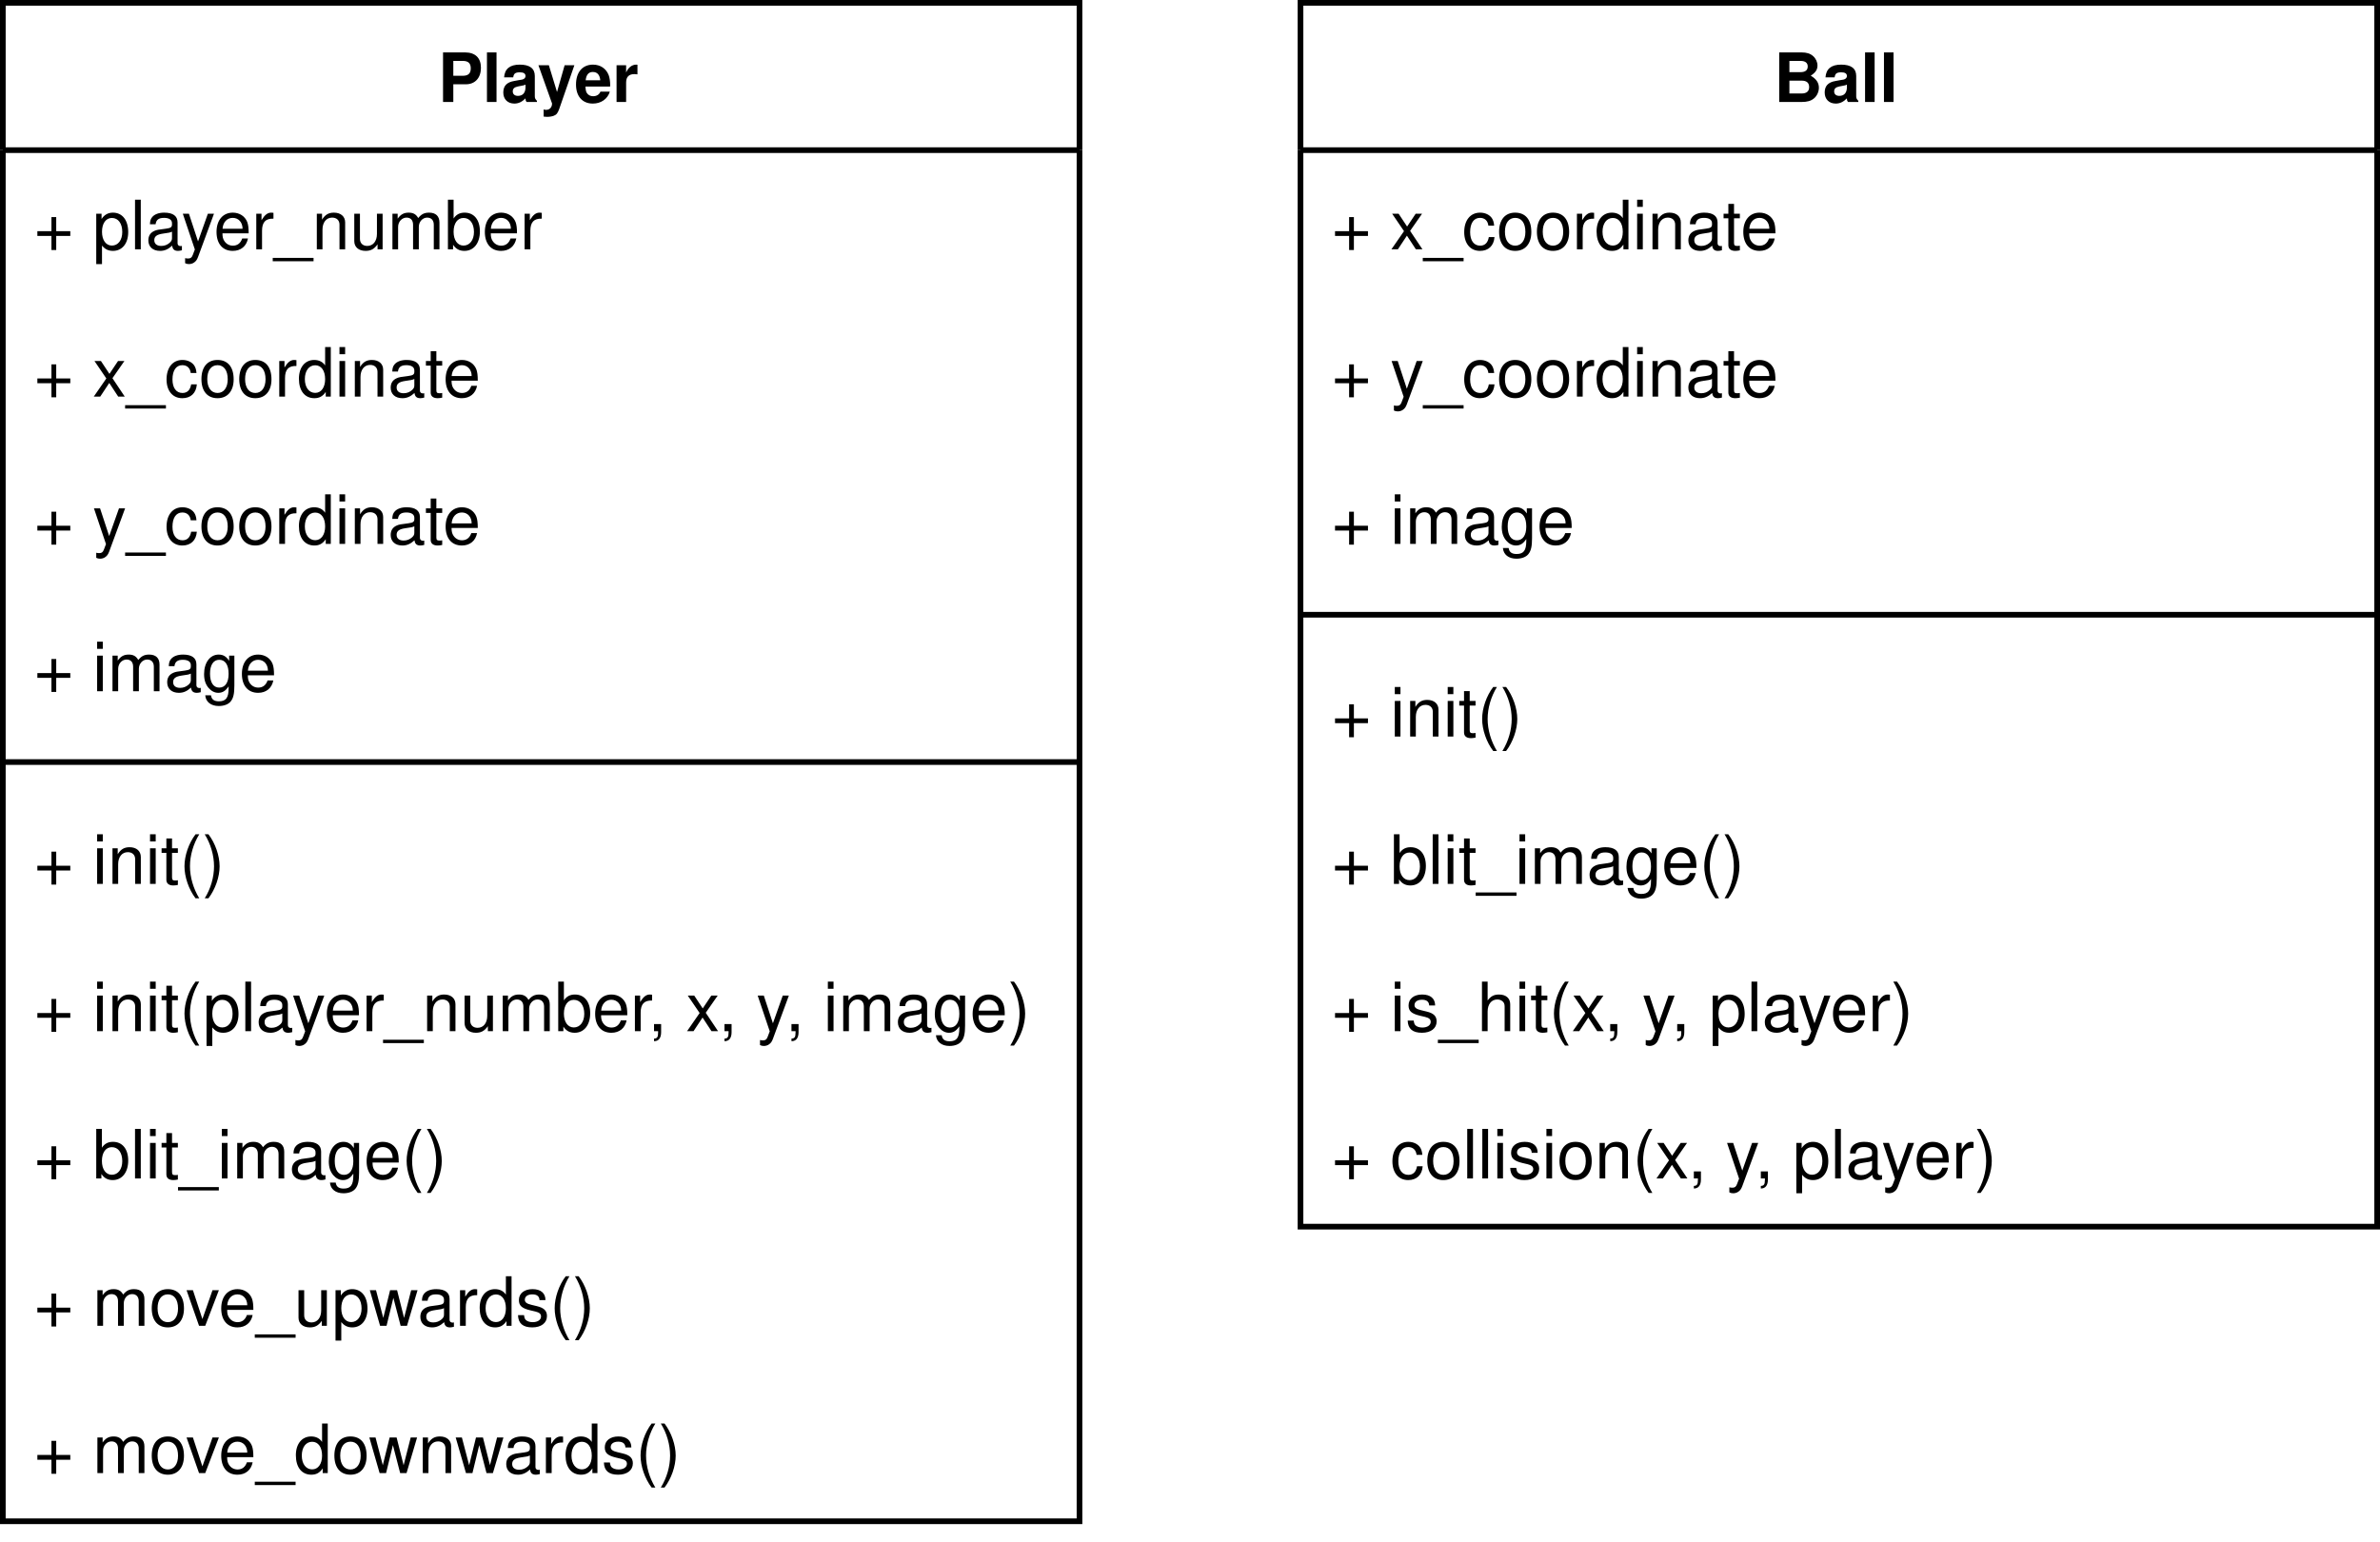
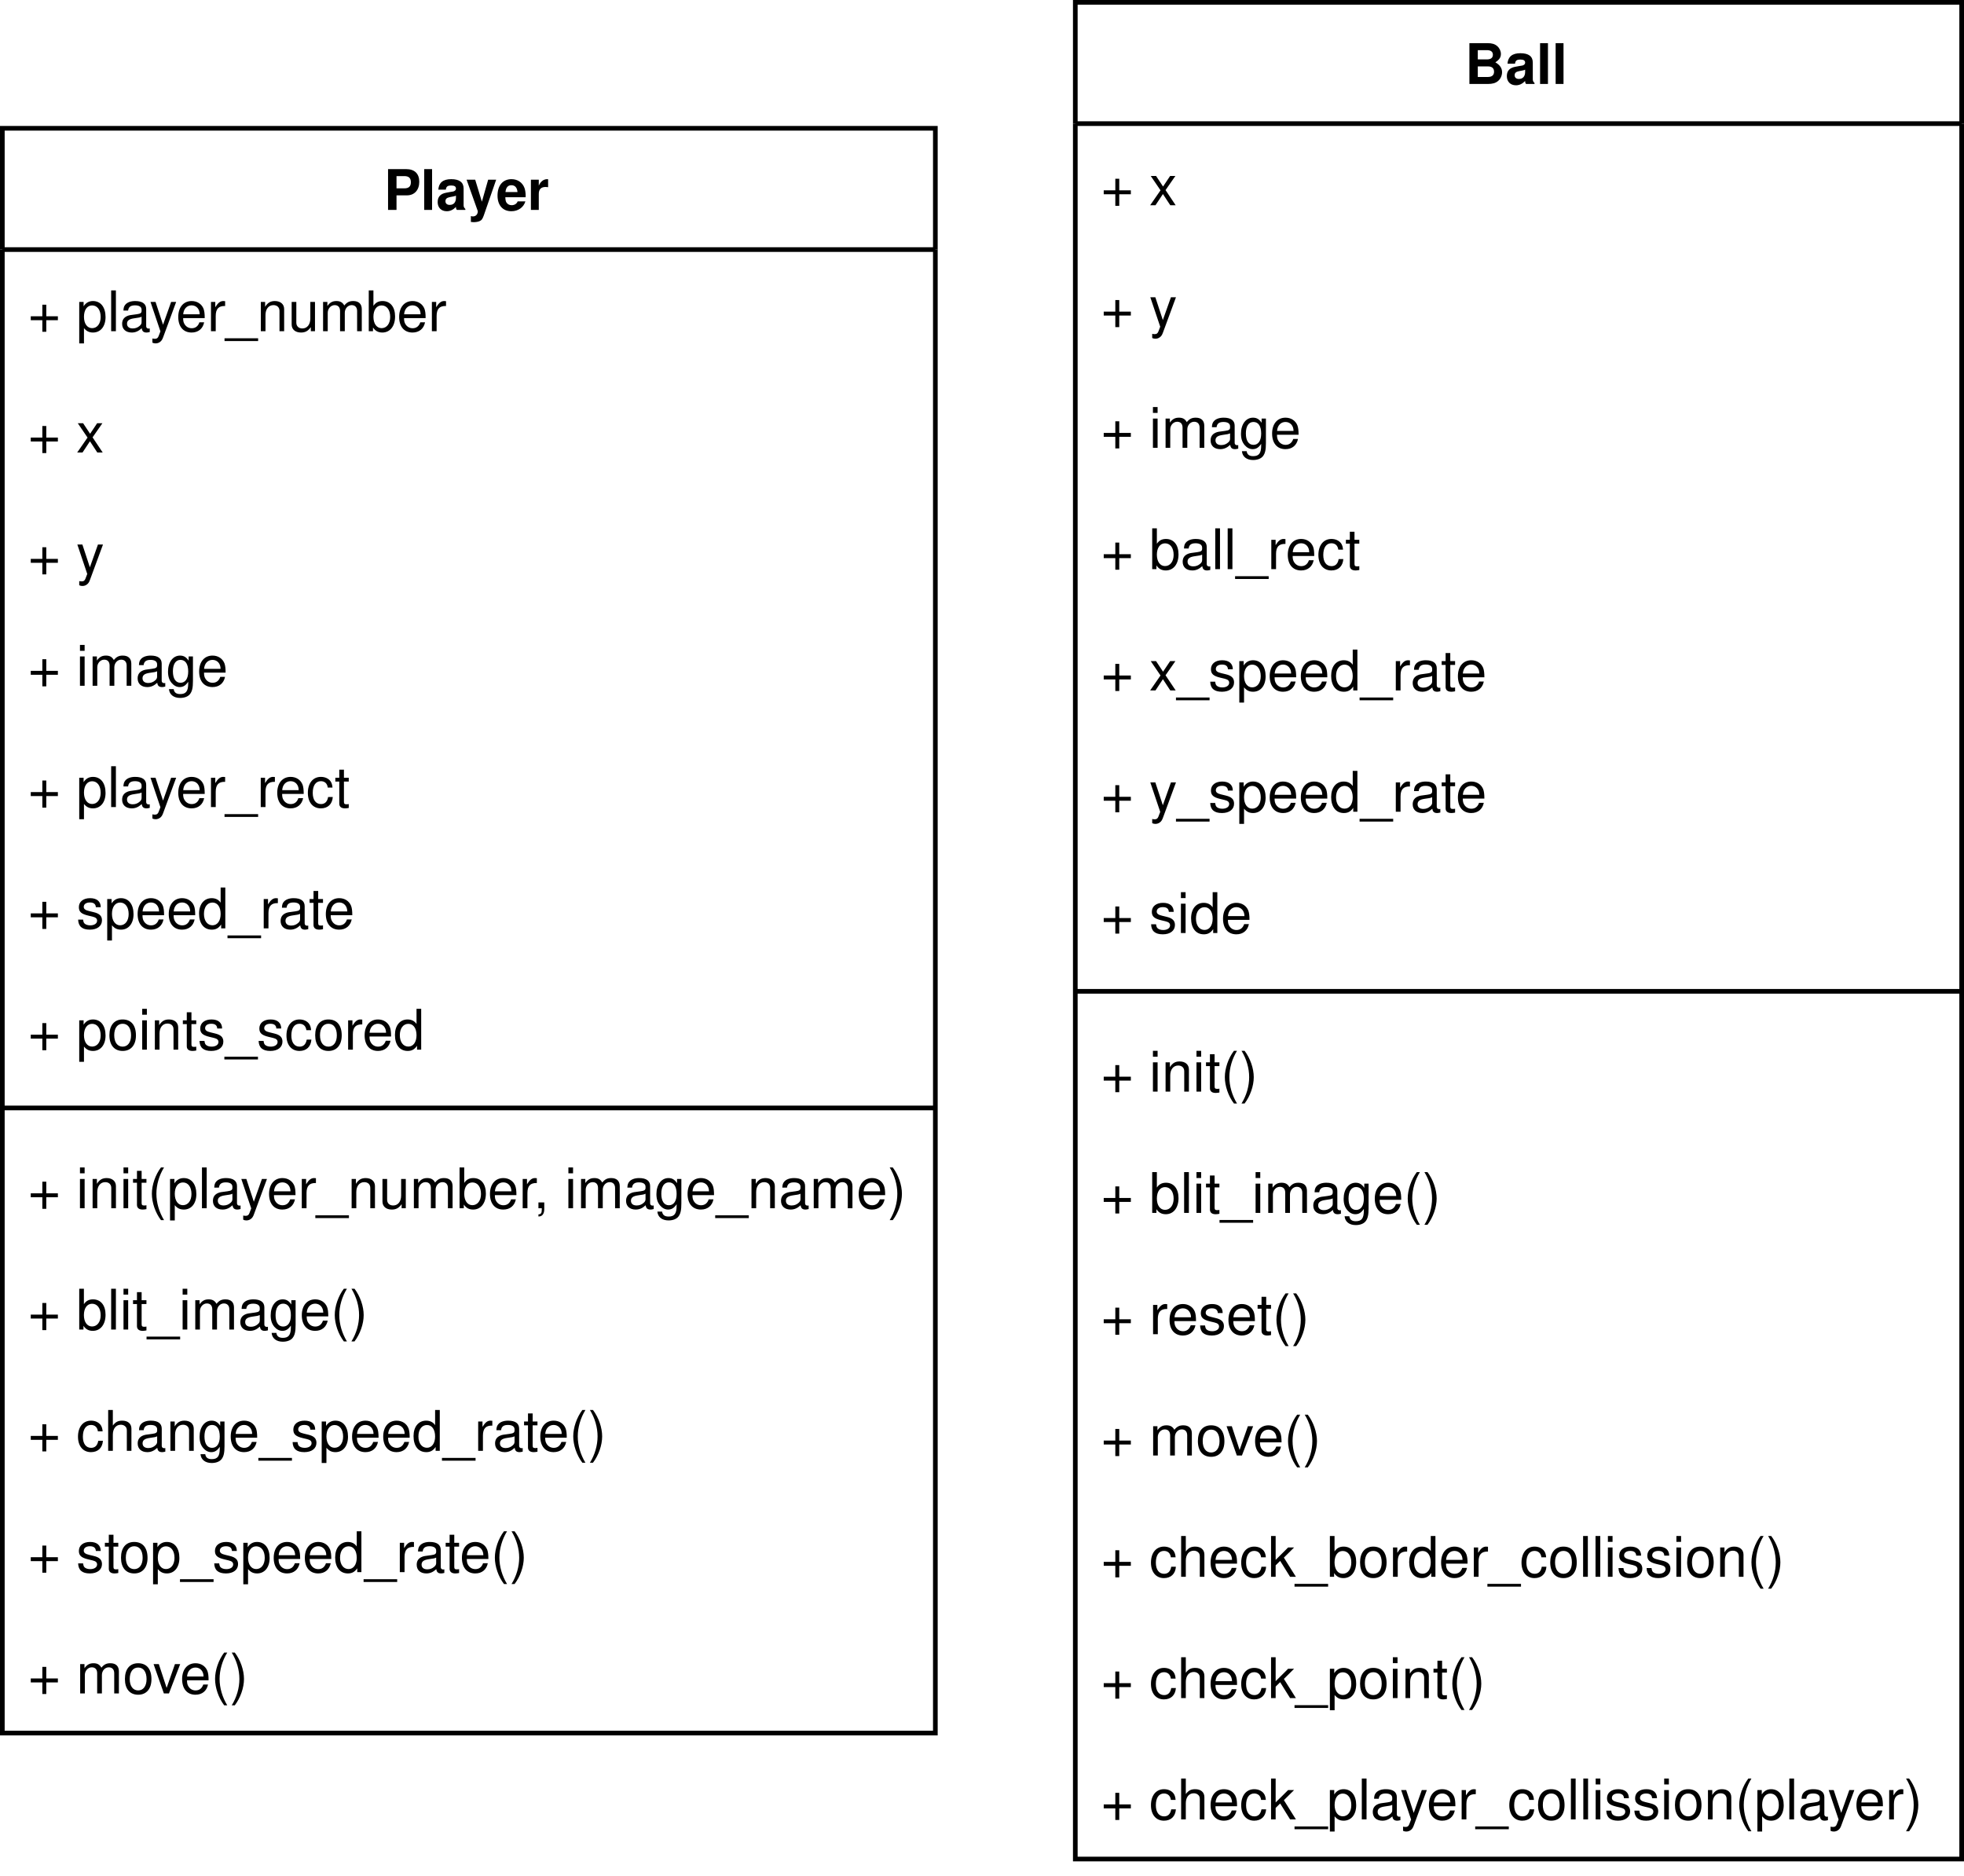
- <svg xmlns="http://www.w3.org/2000/svg" style="background-color: rgb(255, 255, 255);" version="1.1" width="420px" height="272px" viewBox="-0.5 -0.5 420 272" content="&lt;mxfile host=&quot;app.diagrams.net&quot; modified=&quot;2023-02-06T03:50:34.246Z&quot; agent=&quot;5.0 (Windows)&quot; etag=&quot;CoBgxLt1vjfIPZ8_7eW_&quot; version=&quot;20.8.13&quot; type=&quot;google&quot;&gt;&lt;diagram name=&quot;Página-1&quot; id=&quot;Z1c-zAlLMBDKLEfC-Y1a&quot;&gt;7Zpdb9owFIZ/DdJ20QknQOGyhG6t2q7V2LSPG2QSQ6w6duaYQfrrd5I4hBDS0ZYsN5ZQiY+PjX2eY2O/pWM7weaTxKF/JzzCOlbX23TsSceyRt0e/E0McWboWf3MsJTUy0yoMEzpE9HGrrauqEeikqMSgikalo2u4Jy4qmTDUop12W0hWPlTQ7wkFcPUxaxq/U495WfWoXVe2K8IXfr5J6PBKKsJcO6sZxL52BPrHZN92bEdKYTKnoKNQ1gSuzwuWbuPNbXbgUnC1TEN1t+uL9yb+/vrG/L56sfPX79vpvJM9/IHs5We8APDMZF6yCrO4xCtacAwh9J4Ibia6hoEZczoksOzCwOBlvb4D5GKQggvdIUSIVhdnzLvFsdilQw3Uth9zEtjX0j6BN1ipvuEaql0NliDksc0aQnmLlglicDnIY8B2jPd4U3J8RZHShtcwRgOIzrfTiPAckn5WCglAu2kgwPTIZvaqKMtS1gDRAREyRhctgsga6HTH+XZsC6SCeU+/k4iWYOhTmKdwMtt1wVjeNCYX4DcqiDvWONkTin4GV8F8wP8IQIq5SLFI3EEEwB6wkWWEJSxPVOeE4wsVG1GRCF2KV/epj6TXmH5ouOQmAS0XbB04fjU8whPaAqFFc7QJZxCQblK49QfwwvC6XQ/9Dt9GLgDZVSU4ZW4S+UIDnPBNKVIIC/WJMmN45DXL6VqHsQ5z2O5N4S9X4N9M3OFkB7lWBFD/cTU+1bL1Ac11GNDvTnq58OWqZ/XUKdBctoxuE+LG+Vn3NZ42wd470FmNIWXQc5PsuhVhANgxUiB9GtCfHKGKtjtKnb7AGKG54Q9iIgqKpL+Zea7h/5fdMvpS7lPJG2Uun3kSa6pc1yvbpFzqt69N6v85Lzb3tVHzwHfO7076Q0kfYuzt3TvN2lx8rQYtL35D2vSYs6omqXUzW5weuyjo+/xDWHPBbIK9wBCPFuFayy9yJA//UUetX2TR1XRboe8J9bcsG+Ifa/t+zyqqneAiVVIG7n2dXKtjfQp68V6LWoMed1B3yh3b1vq1vNrvfVtvk6xNdpdk9xbl2xRnWZr1LtGgLeu1qJDcq2R794s3z2P/WjVtin9DtVd3I2A1xBx1PbWbtUd5YxW0yj41qXbfEevrvVo5sNqL0u1mZZrEuH0idC6WGsd+lddkgjJBZdG8A1qcuE/5UKDCi4Ui9/1pXU7P460L/8C&lt;/diagram&gt;&lt;/mxfile&gt;">
+ <svg xmlns="http://www.w3.org/2000/svg" style="background-color: rgb(255, 255, 255);" version="1.1" width="421px" height="402px" viewBox="-0.5 -0.5 421 402" content="&lt;mxfile host=&quot;app.diagrams.net&quot; modified=&quot;2023-02-08T21:05:04.305Z&quot; agent=&quot;5.0 (Windows)&quot; etag=&quot;PAkDvcrHCuRxo1JBT3kl&quot; version=&quot;20.8.18&quot; type=&quot;google&quot;&gt;&lt;diagram name=&quot;Página-1&quot; id=&quot;Z1c-zAlLMBDKLEfC-Y1a&quot;&gt;7Ztfj5s4EMA/TaTeQ0+Ak2zyuGF7bbW711Vzp7v2JXLACdYaO2ecJumnrwGzhIC7XIXhIZYiJQyG2PObMfMnGQE/Pr7ncBc9shCRkeeExxG4G3meCyZj+ZZKTrlk6oFcsOU4VINKwRJ/R0roKOkehyipDBSMEYF3VWHAKEWBqMgg5+xQHbZhpPqtO7hFNcEygKQu/QeHIsqlM++mlH9AeBsV3+xO5/mZGBaD1UqSCIbscCYC70bA54yJ/FN89BFJlVfoJb/uD83Zl4lxREWbCw5/f7wN7j99+niP/vzw75ev/90v+Vt1l2+Q7NWCnwg8Ia6mLE6FHpIDjgmk8mixYVQs1RlXHkOCt1R+DuRE5JVg8Q1xgaUKb9UJwXZSGkSYhA/wxPbpdBMBg+fiaBExjr/L20Ki7ilPc6GswZtWRizTK6XYkVKOEjnmqdCBeyF6hMfKwAeYCCUIGCFwl+D1yzJiyLeYLpgQLFaD6iou9CVXiI5nIqXy94jFSPCTHPLiAQq/sn+3MIdDaU2eo2TRmSWBsfIcqCx4+3LvErL8oDj/D+ZejfnIW6TrzMiv6D5eNxiAXK/IwHD2jHxGmCR9R1luEZiQC1FhFARthNYkkh0MMN0+ZGPuxqXks9JDKmLy2g3JPCfCYYhoipMJKGDOLgW1Y5iKTE+ThXxJdfrO75PRRE7cl8dueSxf6XAufEblWiDOyCJpGAeUGkcD8586zuuGoMBLK27FvRjXOfaJBvvRou4Y9cQbGPVUg/pkUXeM+mbWErWpzfxGgxrHaWBjcXeL23V6dG0B/VtO+efN7XRDHoNFvHcn2l1cPbx5GgNfN/UazbaGoKfutfVyU9SBhnqyQyhccSiu3dUNQC8y18Ggj3WunilvlQSMo9By75r7rGWCZix6a3L2C8gEZ/ByyEVdwv0lwrFkRVCJ9K+U+N1bt4Yd1LGDBsQErhF5YgkWmKX35/nYC/Sv0a2aL6YR4thodua0TM9mhqDPdXEcxeLNRWbuF/HdisIY/XblW4ABY3B73PobpzzTWMOaYLHK0L+x2DvHPh565y+K3jXuQQSpdPcy3LP4DRToeqzQNQZ8urJNImFY9iaDPm8+dMnOrXdicvixVPHVE+/e24HbY07fPOV6H0ZiIjXStvN27ujtO29gWu28zUENuDtvarzNTcX4ri6jty2Y19zba01f325rpG3OvXWVWtuE6Rx2Q8OtZ9i60M22YYwAb2i7GQPeGKrr2m5r+QS3TZhfDNG9nzJ3nXpVpl/ouqrMcWX7MAa5g3pZpl/uutrsyXI3yX3SYwjXyF1bjktwaIF3D3w2eBjX9Fi/wGxbb52nak7LaM5YXq57sGfNN1t76564O3R27ulKMbbDZhT8eOgtvtjRa+A5SpB1diOVuB6T9Wbmup/P2d6KIeTzoVN1bTstiFDwvFozHiK+SlsROElktHT1VmAgngcNf3Xq2Qp0m31uBZkSLXkD5MeDp+66LV+Rz39Qd+b/ucTaQve2cGMu5JOH5f9ns3Nn/0IG734A&lt;/diagram&gt;&lt;/mxfile&gt;">
  <defs>
-     <clipPath id="mx-clip-4-31-182-26-0">
-       <rect x="4" y="31" width="182" height="26" />
+     <clipPath id="mx-clip-4-58-192-26-0">
+       <rect x="4" y="58" width="192" height="26" />
    </clipPath>
-     <clipPath id="mx-clip-4-57-182-26-0">
-       <rect x="4" y="57" width="182" height="26" />
+     <clipPath id="mx-clip-4-84-192-26-0">
+       <rect x="4" y="84" width="192" height="26" />
    </clipPath>
-     <clipPath id="mx-clip-4-83-182-26-0">
-       <rect x="4" y="83" width="182" height="26" />
+     <clipPath id="mx-clip-4-110-192-24-0">
+       <rect x="4" y="110" width="192" height="24" />
    </clipPath>
-     <clipPath id="mx-clip-4-109-182-26-0">
-       <rect x="4" y="109" width="182" height="26" />
+     <clipPath id="mx-clip-4-134-192-26-0">
+       <rect x="4" y="134" width="192" height="26" />
    </clipPath>
-     <clipPath id="mx-clip-4-143-182-26-0">
-       <rect x="4" y="143" width="182" height="26" />
+     <clipPath id="mx-clip-4-160-192-26-0">
+       <rect x="4" y="160" width="192" height="26" />
    </clipPath>
-     <clipPath id="mx-clip-4-169-182-26-0">
-       <rect x="4" y="169" width="182" height="26" />
+     <clipPath id="mx-clip-4-186-192-26-0">
+       <rect x="4" y="186" width="192" height="26" />
    </clipPath>
-     <clipPath id="mx-clip-4-195-182-26-0">
-       <rect x="4" y="195" width="182" height="26" />
+     <clipPath id="mx-clip-4-212-192-26-0">
+       <rect x="4" y="212" width="192" height="26" />
    </clipPath>
-     <clipPath id="mx-clip-4-221-182-26-0">
-       <rect x="4" y="221" width="182" height="26" />
+     <clipPath id="mx-clip-4-246-192-26-0">
+       <rect x="4" y="246" width="192" height="26" />
    </clipPath>
-     <clipPath id="mx-clip-4-247-182-26-0">
-       <rect x="4" y="247" width="182" height="26" />
+     <clipPath id="mx-clip-4-272-192-26-0">
+       <rect x="4" y="272" width="192" height="26" />
    </clipPath>
-     <clipPath id="mx-clip-233-31-182-26-0">
-       <rect x="233" y="31" width="182" height="26" />
+     <clipPath id="mx-clip-4-298-192-26-0">
+       <rect x="4" y="298" width="192" height="26" />
    </clipPath>
-     <clipPath id="mx-clip-233-57-182-26-0">
-       <rect x="233" y="57" width="182" height="26" />
+     <clipPath id="mx-clip-4-324-192-26-0">
+       <rect x="4" y="324" width="192" height="26" />
    </clipPath>
-     <clipPath id="mx-clip-233-83-182-26-0">
-       <rect x="233" y="83" width="182" height="26" />
+     <clipPath id="mx-clip-4-350-192-26-0">
+       <rect x="4" y="350" width="192" height="26" />
    </clipPath>
-     <clipPath id="mx-clip-233-117-182-26-0">
-       <rect x="233" y="117" width="182" height="26" />
+     <clipPath id="mx-clip-234-31-182-26-0">
+       <rect x="234" y="31" width="182" height="26" />
    </clipPath>
-     <clipPath id="mx-clip-233-143-182-26-0">
-       <rect x="233" y="143" width="182" height="26" />
+     <clipPath id="mx-clip-234-57-182-26-0">
+       <rect x="234" y="57" width="182" height="26" />
    </clipPath>
-     <clipPath id="mx-clip-233-169-182-26-0">
-       <rect x="233" y="169" width="182" height="26" />
+     <clipPath id="mx-clip-234-83-182-26-0">
+       <rect x="234" y="83" width="182" height="26" />
    </clipPath>
-     <clipPath id="mx-clip-233-195-182-26-0">
-       <rect x="233" y="195" width="182" height="26" />
+     <clipPath id="mx-clip-234-109-182-26-0">
+       <rect x="234" y="109" width="182" height="26" />
+     </clipPath>
+     <clipPath id="mx-clip-234-135-182-26-0">
+       <rect x="234" y="135" width="182" height="26" />
+     </clipPath>
+     <clipPath id="mx-clip-234-161-182-26-0">
+       <rect x="234" y="161" width="182" height="26" />
+     </clipPath>
+     <clipPath id="mx-clip-234-187-182-26-0">
+       <rect x="234" y="187" width="182" height="26" />
+     </clipPath>
+     <clipPath id="mx-clip-234-221-182-26-0">
+       <rect x="234" y="221" width="182" height="26" />
+     </clipPath>
+     <clipPath id="mx-clip-234-247-182-26-0">
+       <rect x="234" y="247" width="182" height="26" />
+     </clipPath>
+     <clipPath id="mx-clip-234-273-182-26-0">
+       <rect x="234" y="273" width="182" height="26" />
+     </clipPath>
+     <clipPath id="mx-clip-234-299-182-26-0">
+       <rect x="234" y="299" width="182" height="26" />
+     </clipPath>
+     <clipPath id="mx-clip-234-325-182-26-0">
+       <rect x="234" y="325" width="182" height="26" />
+     </clipPath>
+     <clipPath id="mx-clip-234-351-182-26-0">
+       <rect x="234" y="351" width="182" height="26" />
+     </clipPath>
+     <clipPath id="mx-clip-234-377-182-26-0">
+       <rect x="234" y="377" width="182" height="26" />
    </clipPath>
  </defs>
  <g>
-     <path d="M 0 26 L 0 0 L 190 0 L 190 26" fill="rgb(255, 255, 255)" stroke="rgb(0, 0, 0)" stroke-miterlimit="10" pointer-events="all" />
-     <path d="M 0 26 L 0 268 L 190 268 L 190 26" fill="none" stroke="rgb(0, 0, 0)" stroke-miterlimit="10" pointer-events="none" />
-     <path d="M 0 26 L 190 26" fill="none" stroke="rgb(0, 0, 0)" stroke-miterlimit="10" pointer-events="none" />
+     <path d="M 0 53 L 0 27 L 200 27 L 200 53" fill="rgb(255, 255, 255)" stroke="rgb(0, 0, 0)" stroke-miterlimit="10" pointer-events="all" />
+     <path d="M 0 53 L 0 371 L 200 371 L 200 53" fill="none" stroke="rgb(0, 0, 0)" stroke-miterlimit="10" pointer-events="none" />
+     <path d="M 0 53 L 200 53" fill="none" stroke="rgb(0, 0, 0)" stroke-miterlimit="10" pointer-events="none" />
    <g fill="rgb(0, 0, 0)" font-family="Helvetica" font-weight="bold" pointer-events="none" text-anchor="middle" font-size="12px">
-       <text x="94.5" y="17.5">Player</text>
+       <text x="99.5" y="44.5">Player</text>
    </g>
-     <g fill="rgb(0, 0, 0)" font-family="Helvetica" pointer-events="none" clip-path="url(#mx-clip-4-31-182-26-0)" font-size="12px">
-       <text x="5.5" y="43.5">+ player_number</text>
+     <g fill="rgb(0, 0, 0)" font-family="Helvetica" pointer-events="none" clip-path="url(#mx-clip-4-58-192-26-0)" font-size="12px">
+       <text x="5.5" y="70.5">+ player_number</text>
    </g>
-     <g fill="rgb(0, 0, 0)" font-family="Helvetica" pointer-events="none" clip-path="url(#mx-clip-4-57-182-26-0)" font-size="12px">
-       <text x="5.5" y="69.5">+ x_coordinate</text>
+     <g fill="rgb(0, 0, 0)" font-family="Helvetica" pointer-events="none" clip-path="url(#mx-clip-4-84-192-26-0)" font-size="12px">
+       <text x="5.5" y="96.5">+ x</text>
    </g>
-     <g fill="rgb(0, 0, 0)" font-family="Helvetica" pointer-events="none" clip-path="url(#mx-clip-4-83-182-26-0)" font-size="12px">
-       <text x="5.5" y="95.5">+ y_coordinate</text>
+     <g fill="rgb(0, 0, 0)" font-family="Helvetica" pointer-events="none" clip-path="url(#mx-clip-4-110-192-24-0)" font-size="12px">
+       <text x="5.5" y="122.5">+ y</text>
    </g>
-     <g fill="rgb(0, 0, 0)" font-family="Helvetica" pointer-events="none" clip-path="url(#mx-clip-4-109-182-26-0)" font-size="12px">
-       <text x="5.5" y="121.5">+ image</text>
+     <g fill="rgb(0, 0, 0)" font-family="Helvetica" pointer-events="none" clip-path="url(#mx-clip-4-134-192-26-0)" font-size="12px">
+       <text x="5.5" y="146.5">+ image</text>
    </g>
-     <path d="M 0 134 L 190 134" fill="none" stroke="rgb(0, 0, 0)" stroke-miterlimit="10" pointer-events="none" />
-     <g fill="rgb(0, 0, 0)" font-family="Helvetica" pointer-events="none" clip-path="url(#mx-clip-4-143-182-26-0)" font-size="12px">
-       <text x="5.5" y="155.5">+ init()</text>
+     <g fill="rgb(0, 0, 0)" font-family="Helvetica" pointer-events="none" clip-path="url(#mx-clip-4-160-192-26-0)" font-size="12px">
+       <text x="5.5" y="172.5">+ player_rect</text>
    </g>
-     <g fill="rgb(0, 0, 0)" font-family="Helvetica" pointer-events="none" clip-path="url(#mx-clip-4-169-182-26-0)" font-size="12px">
-       <text x="5.5" y="181.5">+ init(player_number, x, y, image)</text>
+     <g fill="rgb(0, 0, 0)" font-family="Helvetica" pointer-events="none" clip-path="url(#mx-clip-4-186-192-26-0)" font-size="12px">
+       <text x="5.5" y="198.5">+ speed_rate</text>
    </g>
-     <g fill="rgb(0, 0, 0)" font-family="Helvetica" pointer-events="none" clip-path="url(#mx-clip-4-195-182-26-0)" font-size="12px">
-       <text x="5.5" y="207.5">+ blit_image()</text>
+     <g fill="rgb(0, 0, 0)" font-family="Helvetica" pointer-events="none" clip-path="url(#mx-clip-4-212-192-26-0)" font-size="12px">
+       <text x="5.5" y="224.5">+ points_scored</text>
    </g>
-     <g fill="rgb(0, 0, 0)" font-family="Helvetica" pointer-events="none" clip-path="url(#mx-clip-4-221-182-26-0)" font-size="12px">
-       <text x="5.5" y="233.5">+ move_upwards()</text>
+     <path d="M 0 237 L 200 237" fill="none" stroke="rgb(0, 0, 0)" stroke-miterlimit="10" pointer-events="none" />
+     <g fill="rgb(0, 0, 0)" font-family="Helvetica" pointer-events="none" clip-path="url(#mx-clip-4-246-192-26-0)" font-size="12px">
+       <text x="5.5" y="258.5">+ init(player_number, image_name)</text>
    </g>
-     <g fill="rgb(0, 0, 0)" font-family="Helvetica" pointer-events="none" clip-path="url(#mx-clip-4-247-182-26-0)" font-size="12px">
-       <text x="5.5" y="259.5">+ move_downwards()</text>
+     <g fill="rgb(0, 0, 0)" font-family="Helvetica" pointer-events="none" clip-path="url(#mx-clip-4-272-192-26-0)" font-size="12px">
+       <text x="5.5" y="284.5">+ blit_image()</text>
    </g>
-     <path d="M 229 26 L 229 0 L 419 0 L 419 26" fill="rgb(255, 255, 255)" stroke="rgb(0, 0, 0)" stroke-miterlimit="10" pointer-events="none" />
-     <path d="M 229 26 L 229 216 L 419 216 L 419 26" fill="none" stroke="rgb(0, 0, 0)" stroke-miterlimit="10" pointer-events="none" />
-     <path d="M 229 26 L 419 26" fill="none" stroke="rgb(0, 0, 0)" stroke-miterlimit="10" pointer-events="none" />
+     <g fill="rgb(0, 0, 0)" font-family="Helvetica" pointer-events="none" clip-path="url(#mx-clip-4-298-192-26-0)" font-size="12px">
+       <text x="5.5" y="310.5">+ change_speed_rate()</text>
+     </g>
+     <g fill="rgb(0, 0, 0)" font-family="Helvetica" pointer-events="none" clip-path="url(#mx-clip-4-324-192-26-0)" font-size="12px">
+       <text x="5.5" y="336.5">+ stop_speed_rate()</text>
+     </g>
+     <g fill="rgb(0, 0, 0)" font-family="Helvetica" pointer-events="none" clip-path="url(#mx-clip-4-350-192-26-0)" font-size="12px">
+       <text x="5.5" y="362.5">+ move()</text>
+     </g>
+     <path d="M 230 26 L 230 0 L 420 0 L 420 26" fill="rgb(255, 255, 255)" stroke="rgb(0, 0, 0)" stroke-miterlimit="10" pointer-events="none" />
+     <path d="M 230 26 L 230 398 L 420 398 L 420 26" fill="none" stroke="rgb(0, 0, 0)" stroke-miterlimit="10" pointer-events="none" />
+     <path d="M 230 26 L 420 26" fill="none" stroke="rgb(0, 0, 0)" stroke-miterlimit="10" pointer-events="none" />
    <g fill="rgb(0, 0, 0)" font-family="Helvetica" font-weight="bold" pointer-events="none" text-anchor="middle" font-size="12px">
-       <text x="323.5" y="17.5">Ball</text>
+       <text x="324.5" y="17.5">Ball</text>
    </g>
-     <g fill="rgb(0, 0, 0)" font-family="Helvetica" pointer-events="none" clip-path="url(#mx-clip-233-31-182-26-0)" font-size="12px">
-       <text x="234.5" y="43.5">+ x_coordinate</text>
+     <g fill="rgb(0, 0, 0)" font-family="Helvetica" pointer-events="none" clip-path="url(#mx-clip-234-31-182-26-0)" font-size="12px">
+       <text x="235.5" y="43.5">+ x</text>
    </g>
-     <g fill="rgb(0, 0, 0)" font-family="Helvetica" pointer-events="none" clip-path="url(#mx-clip-233-57-182-26-0)" font-size="12px">
-       <text x="234.5" y="69.5">+ y_coordinate</text>
+     <g fill="rgb(0, 0, 0)" font-family="Helvetica" pointer-events="none" clip-path="url(#mx-clip-234-57-182-26-0)" font-size="12px">
+       <text x="235.5" y="69.5">+ y</text>
    </g>
-     <g fill="rgb(0, 0, 0)" font-family="Helvetica" pointer-events="none" clip-path="url(#mx-clip-233-83-182-26-0)" font-size="12px">
-       <text x="234.5" y="95.5">+ image</text>
+     <g fill="rgb(0, 0, 0)" font-family="Helvetica" pointer-events="none" clip-path="url(#mx-clip-234-83-182-26-0)" font-size="12px">
+       <text x="235.5" y="95.5">+ image</text>
    </g>
-     <path d="M 229 108 L 419 108" fill="none" stroke="rgb(0, 0, 0)" stroke-miterlimit="10" pointer-events="none" />
-     <g fill="rgb(0, 0, 0)" font-family="Helvetica" pointer-events="none" clip-path="url(#mx-clip-233-117-182-26-0)" font-size="12px">
-       <text x="234.5" y="129.5">+ init()</text>
+     <g fill="rgb(0, 0, 0)" font-family="Helvetica" pointer-events="none" clip-path="url(#mx-clip-234-109-182-26-0)" font-size="12px">
+       <text x="235.5" y="121.5">+ ball_rect</text>
    </g>
-     <g fill="rgb(0, 0, 0)" font-family="Helvetica" pointer-events="none" clip-path="url(#mx-clip-233-143-182-26-0)" font-size="12px">
-       <text x="234.5" y="155.5">+ blit_image()</text>
+     <g fill="rgb(0, 0, 0)" font-family="Helvetica" pointer-events="none" clip-path="url(#mx-clip-234-135-182-26-0)" font-size="12px">
+       <text x="235.5" y="147.5">+ x_speed_rate</text>
    </g>
-     <g fill="rgb(0, 0, 0)" font-family="Helvetica" pointer-events="none" clip-path="url(#mx-clip-233-169-182-26-0)" font-size="12px">
-       <text x="234.5" y="181.5">+ is_hit(x, y, player)</text>
+     <g fill="rgb(0, 0, 0)" font-family="Helvetica" pointer-events="none" clip-path="url(#mx-clip-234-161-182-26-0)" font-size="12px">
+       <text x="235.5" y="173.5">+ y_speed_rate</text>
    </g>
-     <g fill="rgb(0, 0, 0)" font-family="Helvetica" pointer-events="none" clip-path="url(#mx-clip-233-195-182-26-0)" font-size="12px">
-       <text x="234.5" y="207.5">+ collision(x, y, player)</text>
+     <g fill="rgb(0, 0, 0)" font-family="Helvetica" pointer-events="none" clip-path="url(#mx-clip-234-187-182-26-0)" font-size="12px">
+       <text x="235.5" y="199.5">+ side</text>
+     </g>
+     <path d="M 230 212 L 420 212" fill="none" stroke="rgb(0, 0, 0)" stroke-miterlimit="10" pointer-events="none" />
+     <g fill="rgb(0, 0, 0)" font-family="Helvetica" pointer-events="none" clip-path="url(#mx-clip-234-221-182-26-0)" font-size="12px">
+       <text x="235.5" y="233.5">+ init()</text>
+     </g>
+     <g fill="rgb(0, 0, 0)" font-family="Helvetica" pointer-events="none" clip-path="url(#mx-clip-234-247-182-26-0)" font-size="12px">
+       <text x="235.5" y="259.5">+ blit_image()</text>
+     </g>
+     <g fill="rgb(0, 0, 0)" font-family="Helvetica" pointer-events="none" clip-path="url(#mx-clip-234-273-182-26-0)" font-size="12px">
+       <text x="235.5" y="285.5">+ reset()</text>
+     </g>
+     <g fill="rgb(0, 0, 0)" font-family="Helvetica" pointer-events="none" clip-path="url(#mx-clip-234-299-182-26-0)" font-size="12px">
+       <text x="235.5" y="311.5">+ move()</text>
+     </g>
+     <g fill="rgb(0, 0, 0)" font-family="Helvetica" pointer-events="none" clip-path="url(#mx-clip-234-325-182-26-0)" font-size="12px">
+       <text x="235.5" y="337.5">+ check_border_collission()</text>
+     </g>
+     <g fill="rgb(0, 0, 0)" font-family="Helvetica" pointer-events="none" clip-path="url(#mx-clip-234-351-182-26-0)" font-size="12px">
+       <text x="235.5" y="363.5">+ check_point()</text>
+     </g>
+     <g fill="rgb(0, 0, 0)" font-family="Helvetica" pointer-events="none" clip-path="url(#mx-clip-234-377-182-26-0)" font-size="12px">
+       <text x="235.5" y="389.5">+ check_player_collission(player)</text>
    </g>
  </g>
</svg>
